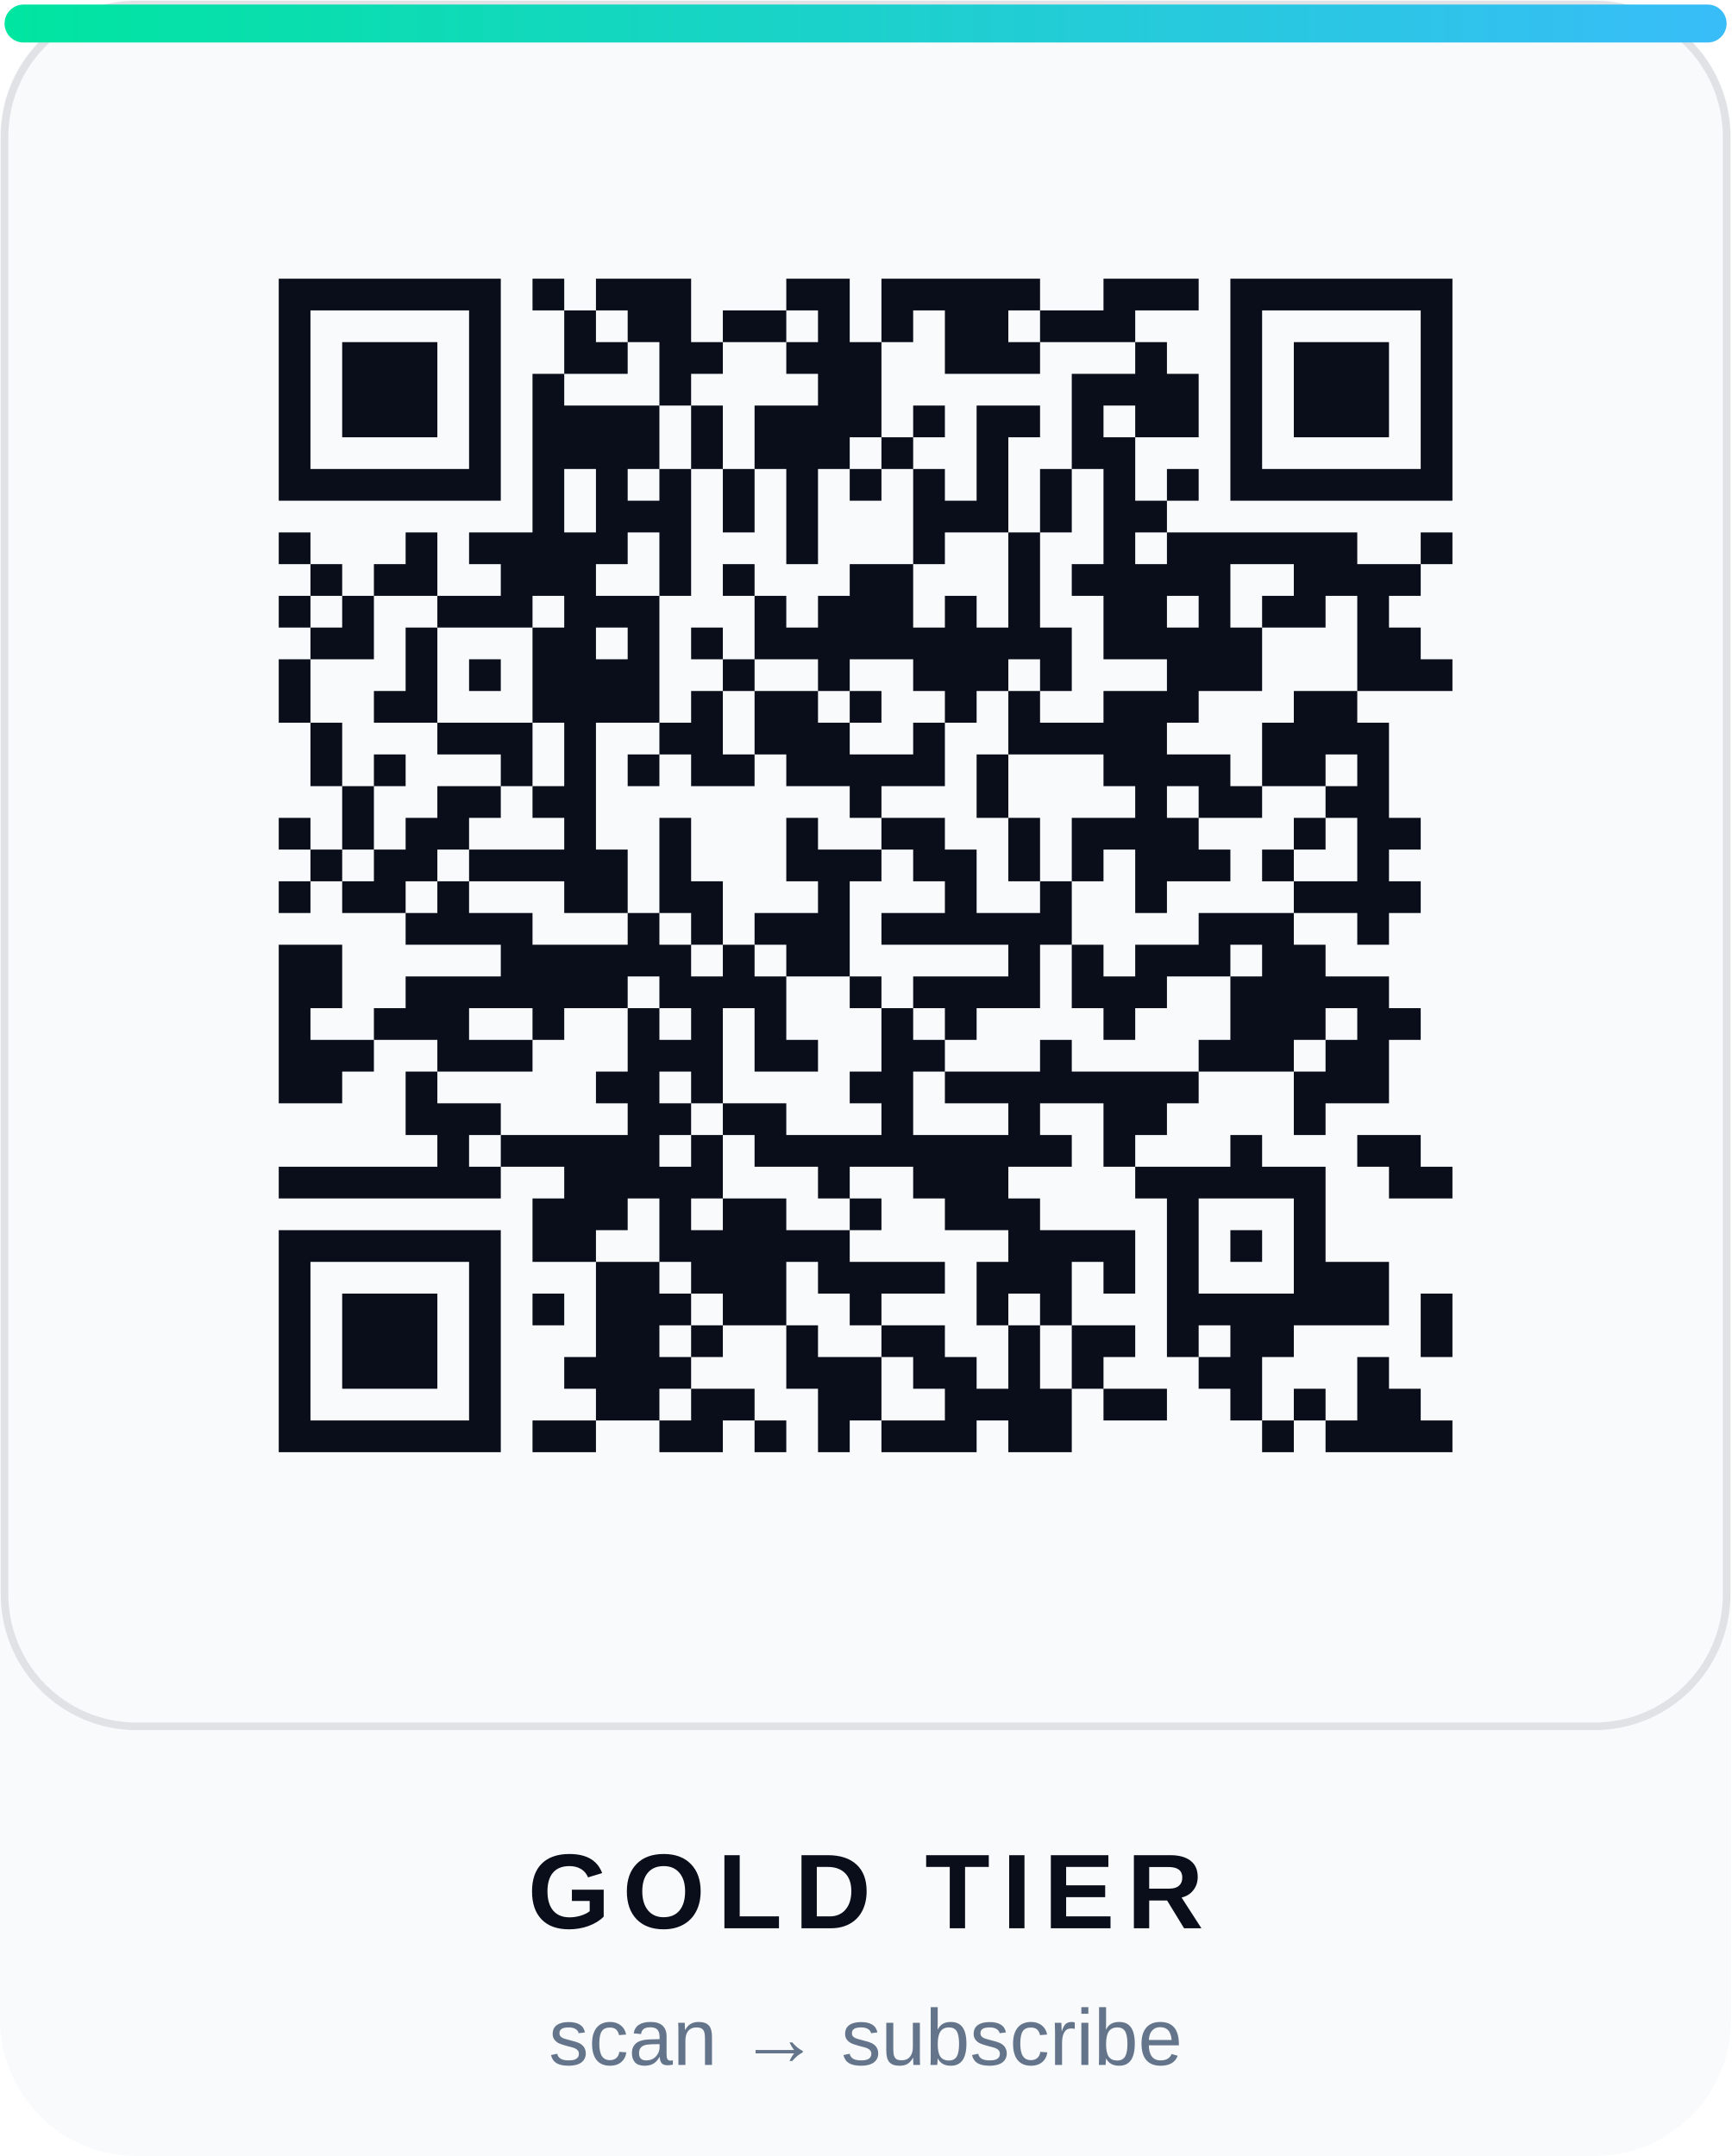
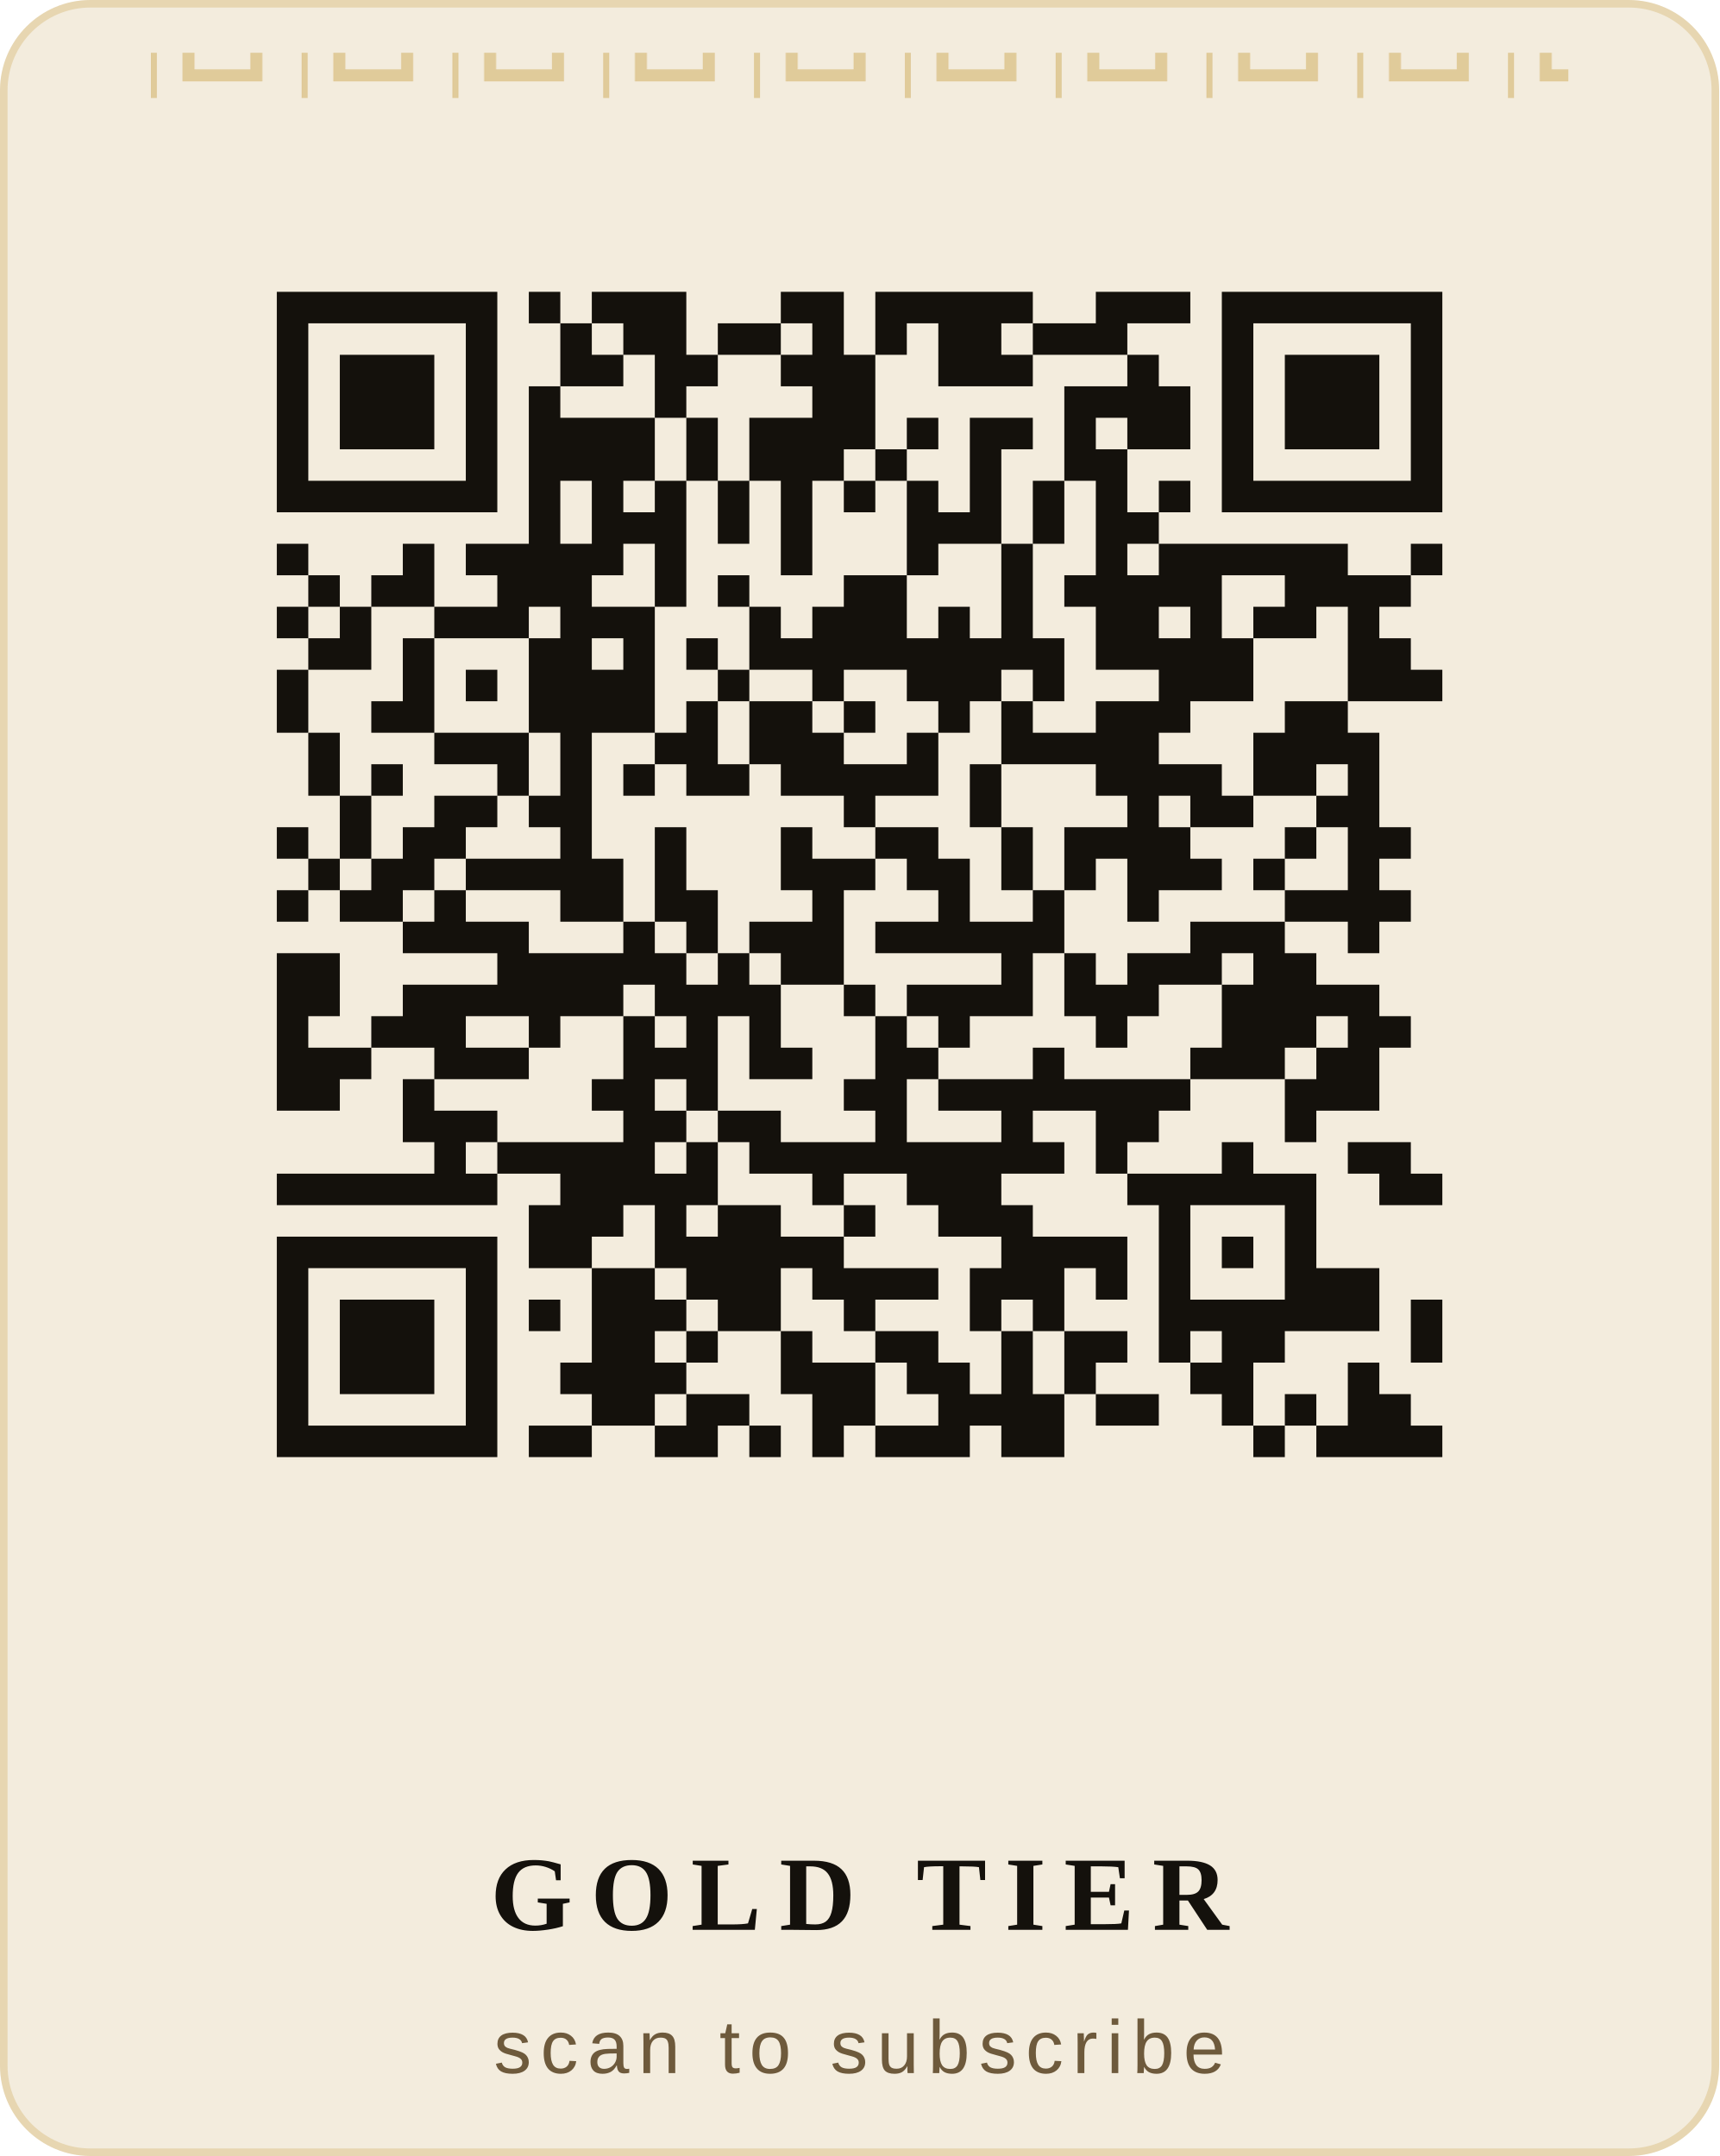
- <svg xmlns="http://www.w3.org/2000/svg" width="228" height="284" viewBox="0 0 228 284" role="img" aria-label="GOLD TIER">
+ <svg xmlns="http://www.w3.org/2000/svg" width="228" height="286" viewBox="0 0 228 286" role="img" aria-label="GOLD TIER">
  <defs>
-     <linearGradient id="gTop" x1="0" y1="0" x2="1" y2="0">
-       <stop offset="0" stop-color="#00E5A0" />
-       <stop offset="1" stop-color="#38BDF8" />
-     </linearGradient>
+     <pattern id="mk" width="20" height="14" patternUnits="userSpaceOnUse">
+       <path d="M0 14V0H14V10H5V5H9" fill="none" stroke="#C9A24A" stroke-width="1.6" opacity=".45" />
+     </pattern>
  </defs>
-   <rect width="228" height="284" rx="18" fill="#F8FAFC" />
-   <rect x="0.6" y="0.6" width="226.8" height="226.8" rx="17.4" fill="none" stroke="#0A0E1A" stroke-opacity="0.10" />
-   <rect x="0.6" y="0.6" width="226.8" height="5" rx="2.5" fill="url(#gTop)" />
-   <g transform="translate(20,20) scale(4.17778)">
-     <path d="M4,4H5V5H4zM5,4H6V5H5zM6,4H7V5H6zM7,4H8V5H7zM8,4H9V5H8zM9,4H10V5H9zM10,4H11V5H10zM12,4H13V5H12zM14,4H15V5H14zM15,4H16V5H15zM16,4H17V5H16zM20,4H21V5H20zM21,4H22V5H21zM23,4H24V5H23zM24,4H25V5H24zM25,4H26V5H25zM26,4H27V5H26zM27,4H28V5H27zM30,4H31V5H30zM31,4H32V5H31zM32,4H33V5H32zM34,4H35V5H34zM35,4H36V5H35zM36,4H37V5H36zM37,4H38V5H37zM38,4H39V5H38zM39,4H40V5H39zM40,4H41V5H40zM4,5H5V6H4zM10,5H11V6H10zM13,5H14V6H13zM15,5H16V6H15zM16,5H17V6H16zM18,5H19V6H18zM19,5H20V6H19zM21,5H22V6H21zM23,5H24V6H23zM25,5H26V6H25zM26,5H27V6H26zM28,5H29V6H28zM29,5H30V6H29zM30,5H31V6H30zM34,5H35V6H34zM40,5H41V6H40zM4,6H5V7H4zM6,6H7V7H6zM7,6H8V7H7zM8,6H9V7H8zM10,6H11V7H10zM13,6H14V7H13zM14,6H15V7H14zM16,6H17V7H16zM17,6H18V7H17zM20,6H21V7H20zM21,6H22V7H21zM22,6H23V7H22zM25,6H26V7H25zM26,6H27V7H26zM27,6H28V7H27zM31,6H32V7H31zM34,6H35V7H34zM36,6H37V7H36zM37,6H38V7H37zM38,6H39V7H38zM40,6H41V7H40zM4,7H5V8H4zM6,7H7V8H6zM7,7H8V8H7zM8,7H9V8H8zM10,7H11V8H10zM12,7H13V8H12zM16,7H17V8H16zM21,7H22V8H21zM22,7H23V8H22zM29,7H30V8H29zM30,7H31V8H30zM31,7H32V8H31zM32,7H33V8H32zM34,7H35V8H34zM36,7H37V8H36zM37,7H38V8H37zM38,7H39V8H38zM40,7H41V8H40zM4,8H5V9H4zM6,8H7V9H6zM7,8H8V9H7zM8,8H9V9H8zM10,8H11V9H10zM12,8H13V9H12zM13,8H14V9H13zM14,8H15V9H14zM15,8H16V9H15zM17,8H18V9H17zM19,8H20V9H19zM20,8H21V9H20zM21,8H22V9H21zM22,8H23V9H22zM24,8H25V9H24zM26,8H27V9H26zM27,8H28V9H27zM29,8H30V9H29zM31,8H32V9H31zM32,8H33V9H32zM34,8H35V9H34zM36,8H37V9H36zM37,8H38V9H37zM38,8H39V9H38zM40,8H41V9H40zM4,9H5V10H4zM10,9H11V10H10zM12,9H13V10H12zM13,9H14V10H13zM14,9H15V10H14zM15,9H16V10H15zM17,9H18V10H17zM19,9H20V10H19zM20,9H21V10H20zM21,9H22V10H21zM23,9H24V10H23zM26,9H27V10H26zM29,9H30V10H29zM30,9H31V10H30zM34,9H35V10H34zM40,9H41V10H40zM4,10H5V11H4zM5,10H6V11H5zM6,10H7V11H6zM7,10H8V11H7zM8,10H9V11H8zM9,10H10V11H9zM10,10H11V11H10zM12,10H13V11H12zM14,10H15V11H14zM16,10H17V11H16zM18,10H19V11H18zM20,10H21V11H20zM22,10H23V11H22zM24,10H25V11H24zM26,10H27V11H26zM28,10H29V11H28zM30,10H31V11H30zM32,10H33V11H32zM34,10H35V11H34zM35,10H36V11H35zM36,10H37V11H36zM37,10H38V11H37zM38,10H39V11H38zM39,10H40V11H39zM40,10H41V11H40zM12,11H13V12H12zM14,11H15V12H14zM15,11H16V12H15zM16,11H17V12H16zM18,11H19V12H18zM20,11H21V12H20zM24,11H25V12H24zM25,11H26V12H25zM26,11H27V12H26zM28,11H29V12H28zM30,11H31V12H30zM31,11H32V12H31zM4,12H5V13H4zM8,12H9V13H8zM10,12H11V13H10zM11,12H12V13H11zM12,12H13V13H12zM13,12H14V13H13zM14,12H15V13H14zM16,12H17V13H16zM20,12H21V13H20zM24,12H25V13H24zM27,12H28V13H27zM30,12H31V13H30zM32,12H33V13H32zM33,12H34V13H33zM34,12H35V13H34zM35,12H36V13H35zM36,12H37V13H36zM37,12H38V13H37zM40,12H41V13H40zM5,13H6V14H5zM7,13H8V14H7zM8,13H9V14H8zM11,13H12V14H11zM12,13H13V14H12zM13,13H14V14H13zM16,13H17V14H16zM18,13H19V14H18zM22,13H23V14H22zM23,13H24V14H23zM27,13H28V14H27zM29,13H30V14H29zM30,13H31V14H30zM31,13H32V14H31zM32,13H33V14H32zM33,13H34V14H33zM36,13H37V14H36zM37,13H38V14H37zM38,13H39V14H38zM39,13H40V14H39zM4,14H5V15H4zM6,14H7V15H6zM9,14H10V15H9zM10,14H11V15H10zM11,14H12V15H11zM13,14H14V15H13zM14,14H15V15H14zM15,14H16V15H15zM19,14H20V15H19zM21,14H22V15H21zM22,14H23V15H22zM23,14H24V15H23zM25,14H26V15H25zM27,14H28V15H27zM30,14H31V15H30zM31,14H32V15H31zM33,14H34V15H33zM35,14H36V15H35zM36,14H37V15H36zM38,14H39V15H38zM5,15H6V16H5zM6,15H7V16H6zM8,15H9V16H8zM12,15H13V16H12zM13,15H14V16H13zM15,15H16V16H15zM17,15H18V16H17zM19,15H20V16H19zM20,15H21V16H20zM21,15H22V16H21zM22,15H23V16H22zM23,15H24V16H23zM24,15H25V16H24zM25,15H26V16H25zM26,15H27V16H26zM27,15H28V16H27zM28,15H29V16H28zM30,15H31V16H30zM31,15H32V16H31zM32,15H33V16H32zM33,15H34V16H33zM34,15H35V16H34zM38,15H39V16H38zM39,15H40V16H39zM4,16H5V17H4zM8,16H9V17H8zM10,16H11V17H10zM12,16H13V17H12zM13,16H14V17H13zM14,16H15V17H14zM15,16H16V17H15zM18,16H19V17H18zM21,16H22V17H21zM24,16H25V17H24zM25,16H26V17H25zM26,16H27V17H26zM28,16H29V17H28zM32,16H33V17H32zM33,16H34V17H33zM34,16H35V17H34zM38,16H39V17H38zM39,16H40V17H39zM40,16H41V17H40zM4,17H5V18H4zM7,17H8V18H7zM8,17H9V18H8zM12,17H13V18H12zM13,17H14V18H13zM14,17H15V18H14zM15,17H16V18H15zM17,17H18V18H17zM19,17H20V18H19zM20,17H21V18H20zM22,17H23V18H22zM25,17H26V18H25zM27,17H28V18H27zM30,17H31V18H30zM31,17H32V18H31zM32,17H33V18H32zM36,17H37V18H36zM37,17H38V18H37zM5,18H6V19H5zM9,18H10V19H9zM10,18H11V19H10zM11,18H12V19H11zM13,18H14V19H13zM16,18H17V19H16zM17,18H18V19H17zM19,18H20V19H19zM20,18H21V19H20zM21,18H22V19H21zM24,18H25V19H24zM27,18H28V19H27zM28,18H29V19H28zM29,18H30V19H29zM30,18H31V19H30zM31,18H32V19H31zM35,18H36V19H35zM36,18H37V19H36zM37,18H38V19H37zM38,18H39V19H38zM5,19H6V20H5zM7,19H8V20H7zM11,19H12V20H11zM13,19H14V20H13zM15,19H16V20H15zM17,19H18V20H17zM18,19H19V20H18zM20,19H21V20H20zM21,19H22V20H21zM22,19H23V20H22zM23,19H24V20H23zM24,19H25V20H24zM26,19H27V20H26zM30,19H31V20H30zM31,19H32V20H31zM32,19H33V20H32zM33,19H34V20H33zM35,19H36V20H35zM36,19H37V20H36zM38,19H39V20H38zM6,20H7V21H6zM9,20H10V21H9zM10,20H11V21H10zM12,20H13V21H12zM13,20H14V21H13zM22,20H23V21H22zM26,20H27V21H26zM31,20H32V21H31zM33,20H34V21H33zM34,20H35V21H34zM37,20H38V21H37zM38,20H39V21H38zM4,21H5V22H4zM6,21H7V22H6zM8,21H9V22H8zM9,21H10V22H9zM13,21H14V22H13zM16,21H17V22H16zM20,21H21V22H20zM23,21H24V22H23zM24,21H25V22H24zM27,21H28V22H27zM29,21H30V22H29zM30,21H31V22H30zM31,21H32V22H31zM32,21H33V22H32zM36,21H37V22H36zM38,21H39V22H38zM39,21H40V22H39zM5,22H6V23H5zM7,22H8V23H7zM8,22H9V23H8zM10,22H11V23H10zM11,22H12V23H11zM12,22H13V23H12zM13,22H14V23H13zM14,22H15V23H14zM16,22H17V23H16zM20,22H21V23H20zM21,22H22V23H21zM22,22H23V23H22zM24,22H25V23H24zM25,22H26V23H25zM27,22H28V23H27zM29,22H30V23H29zM31,22H32V23H31zM32,22H33V23H32zM33,22H34V23H33zM35,22H36V23H35zM38,22H39V23H38zM4,23H5V24H4zM6,23H7V24H6zM7,23H8V24H7zM9,23H10V24H9zM13,23H14V24H13zM14,23H15V24H14zM16,23H17V24H16zM17,23H18V24H17zM21,23H22V24H21zM25,23H26V24H25zM28,23H29V24H28zM31,23H32V24H31zM36,23H37V24H36zM37,23H38V24H37zM38,23H39V24H38zM39,23H40V24H39zM8,24H9V25H8zM9,24H10V25H9zM10,24H11V25H10zM11,24H12V25H11zM15,24H16V25H15zM17,24H18V25H17zM19,24H20V25H19zM20,24H21V25H20zM21,24H22V25H21zM23,24H24V25H23zM24,24H25V25H24zM25,24H26V25H25zM26,24H27V25H26zM27,24H28V25H27zM28,24H29V25H28zM33,24H34V25H33zM34,24H35V25H34zM35,24H36V25H35zM38,24H39V25H38zM4,25H5V26H4zM5,25H6V26H5zM11,25H12V26H11zM12,25H13V26H12zM13,25H14V26H13zM14,25H15V26H14zM15,25H16V26H15zM16,25H17V26H16zM18,25H19V26H18zM20,25H21V26H20zM21,25H22V26H21zM27,25H28V26H27zM29,25H30V26H29zM31,25H32V26H31zM32,25H33V26H32zM33,25H34V26H33zM35,25H36V26H35zM36,25H37V26H36zM4,26H5V27H4zM5,26H6V27H5zM8,26H9V27H8zM9,26H10V27H9zM10,26H11V27H10zM11,26H12V27H11zM12,26H13V27H12zM13,26H14V27H13zM14,26H15V27H14zM16,26H17V27H16zM17,26H18V27H17zM18,26H19V27H18zM19,26H20V27H19zM22,26H23V27H22zM24,26H25V27H24zM25,26H26V27H25zM26,26H27V27H26zM27,26H28V27H27zM29,26H30V27H29zM30,26H31V27H30zM31,26H32V27H31zM34,26H35V27H34zM35,26H36V27H35zM36,26H37V27H36zM37,26H38V27H37zM38,26H39V27H38zM4,27H5V28H4zM7,27H8V28H7zM8,27H9V28H8zM9,27H10V28H9zM12,27H13V28H12zM15,27H16V28H15zM17,27H18V28H17zM19,27H20V28H19zM23,27H24V28H23zM25,27H26V28H25zM30,27H31V28H30zM34,27H35V28H34zM35,27H36V28H35zM36,27H37V28H36zM38,27H39V28H38zM39,27H40V28H39zM4,28H5V29H4zM5,28H6V29H5zM6,28H7V29H6zM9,28H10V29H9zM10,28H11V29H10zM11,28H12V29H11zM15,28H16V29H15zM16,28H17V29H16zM17,28H18V29H17zM19,28H20V29H19zM20,28H21V29H20zM23,28H24V29H23zM24,28H25V29H24zM28,28H29V29H28zM33,28H34V29H33zM34,28H35V29H34zM35,28H36V29H35zM37,28H38V29H37zM38,28H39V29H38zM4,29H5V30H4zM5,29H6V30H5zM8,29H9V30H8zM14,29H15V30H14zM15,29H16V30H15zM17,29H18V30H17zM22,29H23V30H22zM23,29H24V30H23zM25,29H26V30H25zM26,29H27V30H26zM27,29H28V30H27zM28,29H29V30H28zM29,29H30V30H29zM30,29H31V30H30zM31,29H32V30H31zM32,29H33V30H32zM36,29H37V30H36zM37,29H38V30H37zM38,29H39V30H38zM8,30H9V31H8zM9,30H10V31H9zM10,30H11V31H10zM15,30H16V31H15zM16,30H17V31H16zM18,30H19V31H18zM19,30H20V31H19zM23,30H24V31H23zM27,30H28V31H27zM30,30H31V31H30zM31,30H32V31H31zM36,30H37V31H36zM9,31H10V32H9zM11,31H12V32H11zM12,31H13V32H12zM13,31H14V32H13zM14,31H15V32H14zM15,31H16V32H15zM17,31H18V32H17zM19,31H20V32H19zM20,31H21V32H20zM21,31H22V32H21zM22,31H23V32H22zM23,31H24V32H23zM24,31H25V32H24zM25,31H26V32H25zM26,31H27V32H26zM27,31H28V32H27zM28,31H29V32H28zM30,31H31V32H30zM34,31H35V32H34zM38,31H39V32H38zM39,31H40V32H39zM4,32H5V33H4zM5,32H6V33H5zM6,32H7V33H6zM7,32H8V33H7zM8,32H9V33H8zM9,32H10V33H9zM10,32H11V33H10zM13,32H14V33H13zM14,32H15V33H14zM15,32H16V33H15zM16,32H17V33H16zM17,32H18V33H17zM21,32H22V33H21zM24,32H25V33H24zM25,32H26V33H25zM26,32H27V33H26zM31,32H32V33H31zM32,32H33V33H32zM33,32H34V33H33zM34,32H35V33H34zM35,32H36V33H35zM36,32H37V33H36zM39,32H40V33H39zM40,32H41V33H40zM12,33H13V34H12zM13,33H14V34H13zM14,33H15V34H14zM16,33H17V34H16zM18,33H19V34H18zM19,33H20V34H19zM22,33H23V34H22zM25,33H26V34H25zM26,33H27V34H26zM27,33H28V34H27zM32,33H33V34H32zM36,33H37V34H36zM4,34H5V35H4zM5,34H6V35H5zM6,34H7V35H6zM7,34H8V35H7zM8,34H9V35H8zM9,34H10V35H9zM10,34H11V35H10zM12,34H13V35H12zM13,34H14V35H13zM16,34H17V35H16zM17,34H18V35H17zM18,34H19V35H18zM19,34H20V35H19zM20,34H21V35H20zM21,34H22V35H21zM27,34H28V35H27zM28,34H29V35H28zM29,34H30V35H29zM30,34H31V35H30zM32,34H33V35H32zM34,34H35V35H34zM36,34H37V35H36zM4,35H5V36H4zM10,35H11V36H10zM14,35H15V36H14zM15,35H16V36H15zM17,35H18V36H17zM18,35H19V36H18zM19,35H20V36H19zM21,35H22V36H21zM22,35H23V36H22zM23,35H24V36H23zM24,35H25V36H24zM26,35H27V36H26zM27,35H28V36H27zM28,35H29V36H28zM30,35H31V36H30zM32,35H33V36H32zM36,35H37V36H36zM37,35H38V36H37zM38,35H39V36H38zM4,36H5V37H4zM6,36H7V37H6zM7,36H8V37H7zM8,36H9V37H8zM10,36H11V37H10zM12,36H13V37H12zM14,36H15V37H14zM15,36H16V37H15zM16,36H17V37H16zM18,36H19V37H18zM19,36H20V37H19zM22,36H23V37H22zM26,36H27V37H26zM28,36H29V37H28zM32,36H33V37H32zM33,36H34V37H33zM34,36H35V37H34zM35,36H36V37H35zM36,36H37V37H36zM37,36H38V37H37zM38,36H39V37H38zM40,36H41V37H40zM4,37H5V38H4zM6,37H7V38H6zM7,37H8V38H7zM8,37H9V38H8zM10,37H11V38H10zM14,37H15V38H14zM15,37H16V38H15zM17,37H18V38H17zM20,37H21V38H20zM23,37H24V38H23zM24,37H25V38H24zM27,37H28V38H27zM29,37H30V38H29zM30,37H31V38H30zM32,37H33V38H32zM34,37H35V38H34zM35,37H36V38H35zM40,37H41V38H40zM4,38H5V39H4zM6,38H7V39H6zM7,38H8V39H7zM8,38H9V39H8zM10,38H11V39H10zM13,38H14V39H13zM14,38H15V39H14zM15,38H16V39H15zM16,38H17V39H16zM20,38H21V39H20zM21,38H22V39H21zM22,38H23V39H22zM24,38H25V39H24zM25,38H26V39H25zM27,38H28V39H27zM29,38H30V39H29zM33,38H34V39H33zM34,38H35V39H34zM38,38H39V39H38zM4,39H5V40H4zM10,39H11V40H10zM14,39H15V40H14zM15,39H16V40H15zM17,39H18V40H17zM18,39H19V40H18zM21,39H22V40H21zM22,39H23V40H22zM25,39H26V40H25zM26,39H27V40H26zM27,39H28V40H27zM28,39H29V40H28zM30,39H31V40H30zM31,39H32V40H31zM34,39H35V40H34zM36,39H37V40H36zM38,39H39V40H38zM39,39H40V40H39zM4,40H5V41H4zM5,40H6V41H5zM6,40H7V41H6zM7,40H8V41H7zM8,40H9V41H8zM9,40H10V41H9zM10,40H11V41H10zM12,40H13V41H12zM13,40H14V41H13zM16,40H17V41H16zM17,40H18V41H17zM19,40H20V41H19zM21,40H22V41H21zM23,40H24V41H23zM24,40H25V41H24zM25,40H26V41H25zM27,40H28V41H27zM28,40H29V41H28zM35,40H36V41H35zM37,40H38V41H37zM38,40H39V41H38zM39,40H40V41H39zM40,40H41V41H40z" fill="#0A0E1A" />
+   <rect width="228" height="286" rx="12" fill="#F3ECDD" />
+   <rect x="0.5" y="0.5" width="227" height="285" rx="11.5" fill="none" stroke="#C9A24A" stroke-opacity=".3" stroke-width="1" />
+   <rect x="20" y="7" width="188" height="6" fill="url(#mk)" />
+   <g transform="translate(20,22) scale(4.17778)">
+     <path d="M4,4H5V5H4zM5,4H6V5H5zM6,4H7V5H6zM7,4H8V5H7zM8,4H9V5H8zM9,4H10V5H9zM10,4H11V5H10zM12,4H13V5H12zM14,4H15V5H14zM15,4H16V5H15zM16,4H17V5H16zM20,4H21V5H20zM21,4H22V5H21zM23,4H24V5H23zM24,4H25V5H24zM25,4H26V5H25zM26,4H27V5H26zM27,4H28V5H27zM30,4H31V5H30zM31,4H32V5H31zM32,4H33V5H32zM34,4H35V5H34zM35,4H36V5H35zM36,4H37V5H36zM37,4H38V5H37zM38,4H39V5H38zM39,4H40V5H39zM40,4H41V5H40zM4,5H5V6H4zM10,5H11V6H10zM13,5H14V6H13zM15,5H16V6H15zM16,5H17V6H16zM18,5H19V6H18zM19,5H20V6H19zM21,5H22V6H21zM23,5H24V6H23zM25,5H26V6H25zM26,5H27V6H26zM28,5H29V6H28zM29,5H30V6H29zM30,5H31V6H30zM34,5H35V6H34zM40,5H41V6H40zM4,6H5V7H4zM6,6H7V7H6zM7,6H8V7H7zM8,6H9V7H8zM10,6H11V7H10zM13,6H14V7H13zM14,6H15V7H14zM16,6H17V7H16zM17,6H18V7H17zM20,6H21V7H20zM21,6H22V7H21zM22,6H23V7H22zM25,6H26V7H25zM26,6H27V7H26zM27,6H28V7H27zM31,6H32V7H31zM34,6H35V7H34zM36,6H37V7H36zM37,6H38V7H37zM38,6H39V7H38zM40,6H41V7H40zM4,7H5V8H4zM6,7H7V8H6zM7,7H8V8H7zM8,7H9V8H8zM10,7H11V8H10zM12,7H13V8H12zM16,7H17V8H16zM21,7H22V8H21zM22,7H23V8H22zM29,7H30V8H29zM30,7H31V8H30zM31,7H32V8H31zM32,7H33V8H32zM34,7H35V8H34zM36,7H37V8H36zM37,7H38V8H37zM38,7H39V8H38zM40,7H41V8H40zM4,8H5V9H4zM6,8H7V9H6zM7,8H8V9H7zM8,8H9V9H8zM10,8H11V9H10zM12,8H13V9H12zM13,8H14V9H13zM14,8H15V9H14zM15,8H16V9H15zM17,8H18V9H17zM19,8H20V9H19zM20,8H21V9H20zM21,8H22V9H21zM22,8H23V9H22zM24,8H25V9H24zM26,8H27V9H26zM27,8H28V9H27zM29,8H30V9H29zM31,8H32V9H31zM32,8H33V9H32zM34,8H35V9H34zM36,8H37V9H36zM37,8H38V9H37zM38,8H39V9H38zM40,8H41V9H40zM4,9H5V10H4zM10,9H11V10H10zM12,9H13V10H12zM13,9H14V10H13zM14,9H15V10H14zM15,9H16V10H15zM17,9H18V10H17zM19,9H20V10H19zM20,9H21V10H20zM21,9H22V10H21zM23,9H24V10H23zM26,9H27V10H26zM29,9H30V10H29zM30,9H31V10H30zM34,9H35V10H34zM40,9H41V10H40zM4,10H5V11H4zM5,10H6V11H5zM6,10H7V11H6zM7,10H8V11H7zM8,10H9V11H8zM9,10H10V11H9zM10,10H11V11H10zM12,10H13V11H12zM14,10H15V11H14zM16,10H17V11H16zM18,10H19V11H18zM20,10H21V11H20zM22,10H23V11H22zM24,10H25V11H24zM26,10H27V11H26zM28,10H29V11H28zM30,10H31V11H30zM32,10H33V11H32zM34,10H35V11H34zM35,10H36V11H35zM36,10H37V11H36zM37,10H38V11H37zM38,10H39V11H38zM39,10H40V11H39zM40,10H41V11H40zM12,11H13V12H12zM14,11H15V12H14zM15,11H16V12H15zM16,11H17V12H16zM18,11H19V12H18zM20,11H21V12H20zM24,11H25V12H24zM25,11H26V12H25zM26,11H27V12H26zM28,11H29V12H28zM30,11H31V12H30zM31,11H32V12H31zM4,12H5V13H4zM8,12H9V13H8zM10,12H11V13H10zM11,12H12V13H11zM12,12H13V13H12zM13,12H14V13H13zM14,12H15V13H14zM16,12H17V13H16zM20,12H21V13H20zM24,12H25V13H24zM27,12H28V13H27zM30,12H31V13H30zM32,12H33V13H32zM33,12H34V13H33zM34,12H35V13H34zM35,12H36V13H35zM36,12H37V13H36zM37,12H38V13H37zM40,12H41V13H40zM5,13H6V14H5zM7,13H8V14H7zM8,13H9V14H8zM11,13H12V14H11zM12,13H13V14H12zM13,13H14V14H13zM16,13H17V14H16zM18,13H19V14H18zM22,13H23V14H22zM23,13H24V14H23zM27,13H28V14H27zM29,13H30V14H29zM30,13H31V14H30zM31,13H32V14H31zM32,13H33V14H32zM33,13H34V14H33zM36,13H37V14H36zM37,13H38V14H37zM38,13H39V14H38zM39,13H40V14H39zM4,14H5V15H4zM6,14H7V15H6zM9,14H10V15H9zM10,14H11V15H10zM11,14H12V15H11zM13,14H14V15H13zM14,14H15V15H14zM15,14H16V15H15zM19,14H20V15H19zM21,14H22V15H21zM22,14H23V15H22zM23,14H24V15H23zM25,14H26V15H25zM27,14H28V15H27zM30,14H31V15H30zM31,14H32V15H31zM33,14H34V15H33zM35,14H36V15H35zM36,14H37V15H36zM38,14H39V15H38zM5,15H6V16H5zM6,15H7V16H6zM8,15H9V16H8zM12,15H13V16H12zM13,15H14V16H13zM15,15H16V16H15zM17,15H18V16H17zM19,15H20V16H19zM20,15H21V16H20zM21,15H22V16H21zM22,15H23V16H22zM23,15H24V16H23zM24,15H25V16H24zM25,15H26V16H25zM26,15H27V16H26zM27,15H28V16H27zM28,15H29V16H28zM30,15H31V16H30zM31,15H32V16H31zM32,15H33V16H32zM33,15H34V16H33zM34,15H35V16H34zM38,15H39V16H38zM39,15H40V16H39zM4,16H5V17H4zM8,16H9V17H8zM10,16H11V17H10zM12,16H13V17H12zM13,16H14V17H13zM14,16H15V17H14zM15,16H16V17H15zM18,16H19V17H18zM21,16H22V17H21zM24,16H25V17H24zM25,16H26V17H25zM26,16H27V17H26zM28,16H29V17H28zM32,16H33V17H32zM33,16H34V17H33zM34,16H35V17H34zM38,16H39V17H38zM39,16H40V17H39zM40,16H41V17H40zM4,17H5V18H4zM7,17H8V18H7zM8,17H9V18H8zM12,17H13V18H12zM13,17H14V18H13zM14,17H15V18H14zM15,17H16V18H15zM17,17H18V18H17zM19,17H20V18H19zM20,17H21V18H20zM22,17H23V18H22zM25,17H26V18H25zM27,17H28V18H27zM30,17H31V18H30zM31,17H32V18H31zM32,17H33V18H32zM36,17H37V18H36zM37,17H38V18H37zM5,18H6V19H5zM9,18H10V19H9zM10,18H11V19H10zM11,18H12V19H11zM13,18H14V19H13zM16,18H17V19H16zM17,18H18V19H17zM19,18H20V19H19zM20,18H21V19H20zM21,18H22V19H21zM24,18H25V19H24zM27,18H28V19H27zM28,18H29V19H28zM29,18H30V19H29zM30,18H31V19H30zM31,18H32V19H31zM35,18H36V19H35zM36,18H37V19H36zM37,18H38V19H37zM38,18H39V19H38zM5,19H6V20H5zM7,19H8V20H7zM11,19H12V20H11zM13,19H14V20H13zM15,19H16V20H15zM17,19H18V20H17zM18,19H19V20H18zM20,19H21V20H20zM21,19H22V20H21zM22,19H23V20H22zM23,19H24V20H23zM24,19H25V20H24zM26,19H27V20H26zM30,19H31V20H30zM31,19H32V20H31zM32,19H33V20H32zM33,19H34V20H33zM35,19H36V20H35zM36,19H37V20H36zM38,19H39V20H38zM6,20H7V21H6zM9,20H10V21H9zM10,20H11V21H10zM12,20H13V21H12zM13,20H14V21H13zM22,20H23V21H22zM26,20H27V21H26zM31,20H32V21H31zM33,20H34V21H33zM34,20H35V21H34zM37,20H38V21H37zM38,20H39V21H38zM4,21H5V22H4zM6,21H7V22H6zM8,21H9V22H8zM9,21H10V22H9zM13,21H14V22H13zM16,21H17V22H16zM20,21H21V22H20zM23,21H24V22H23zM24,21H25V22H24zM27,21H28V22H27zM29,21H30V22H29zM30,21H31V22H30zM31,21H32V22H31zM32,21H33V22H32zM36,21H37V22H36zM38,21H39V22H38zM39,21H40V22H39zM5,22H6V23H5zM7,22H8V23H7zM8,22H9V23H8zM10,22H11V23H10zM11,22H12V23H11zM12,22H13V23H12zM13,22H14V23H13zM14,22H15V23H14zM16,22H17V23H16zM20,22H21V23H20zM21,22H22V23H21zM22,22H23V23H22zM24,22H25V23H24zM25,22H26V23H25zM27,22H28V23H27zM29,22H30V23H29zM31,22H32V23H31zM32,22H33V23H32zM33,22H34V23H33zM35,22H36V23H35zM38,22H39V23H38zM4,23H5V24H4zM6,23H7V24H6zM7,23H8V24H7zM9,23H10V24H9zM13,23H14V24H13zM14,23H15V24H14zM16,23H17V24H16zM17,23H18V24H17zM21,23H22V24H21zM25,23H26V24H25zM28,23H29V24H28zM31,23H32V24H31zM36,23H37V24H36zM37,23H38V24H37zM38,23H39V24H38zM39,23H40V24H39zM8,24H9V25H8zM9,24H10V25H9zM10,24H11V25H10zM11,24H12V25H11zM15,24H16V25H15zM17,24H18V25H17zM19,24H20V25H19zM20,24H21V25H20zM21,24H22V25H21zM23,24H24V25H23zM24,24H25V25H24zM25,24H26V25H25zM26,24H27V25H26zM27,24H28V25H27zM28,24H29V25H28zM33,24H34V25H33zM34,24H35V25H34zM35,24H36V25H35zM38,24H39V25H38zM4,25H5V26H4zM5,25H6V26H5zM11,25H12V26H11zM12,25H13V26H12zM13,25H14V26H13zM14,25H15V26H14zM15,25H16V26H15zM16,25H17V26H16zM18,25H19V26H18zM20,25H21V26H20zM21,25H22V26H21zM27,25H28V26H27zM29,25H30V26H29zM31,25H32V26H31zM32,25H33V26H32zM33,25H34V26H33zM35,25H36V26H35zM36,25H37V26H36zM4,26H5V27H4zM5,26H6V27H5zM8,26H9V27H8zM9,26H10V27H9zM10,26H11V27H10zM11,26H12V27H11zM12,26H13V27H12zM13,26H14V27H13zM14,26H15V27H14zM16,26H17V27H16zM17,26H18V27H17zM18,26H19V27H18zM19,26H20V27H19zM22,26H23V27H22zM24,26H25V27H24zM25,26H26V27H25zM26,26H27V27H26zM27,26H28V27H27zM29,26H30V27H29zM30,26H31V27H30zM31,26H32V27H31zM34,26H35V27H34zM35,26H36V27H35zM36,26H37V27H36zM37,26H38V27H37zM38,26H39V27H38zM4,27H5V28H4zM7,27H8V28H7zM8,27H9V28H8zM9,27H10V28H9zM12,27H13V28H12zM15,27H16V28H15zM17,27H18V28H17zM19,27H20V28H19zM23,27H24V28H23zM25,27H26V28H25zM30,27H31V28H30zM34,27H35V28H34zM35,27H36V28H35zM36,27H37V28H36zM38,27H39V28H38zM39,27H40V28H39zM4,28H5V29H4zM5,28H6V29H5zM6,28H7V29H6zM9,28H10V29H9zM10,28H11V29H10zM11,28H12V29H11zM15,28H16V29H15zM16,28H17V29H16zM17,28H18V29H17zM19,28H20V29H19zM20,28H21V29H20zM23,28H24V29H23zM24,28H25V29H24zM28,28H29V29H28zM33,28H34V29H33zM34,28H35V29H34zM35,28H36V29H35zM37,28H38V29H37zM38,28H39V29H38zM4,29H5V30H4zM5,29H6V30H5zM8,29H9V30H8zM14,29H15V30H14zM15,29H16V30H15zM17,29H18V30H17zM22,29H23V30H22zM23,29H24V30H23zM25,29H26V30H25zM26,29H27V30H26zM27,29H28V30H27zM28,29H29V30H28zM29,29H30V30H29zM30,29H31V30H30zM31,29H32V30H31zM32,29H33V30H32zM36,29H37V30H36zM37,29H38V30H37zM38,29H39V30H38zM8,30H9V31H8zM9,30H10V31H9zM10,30H11V31H10zM15,30H16V31H15zM16,30H17V31H16zM18,30H19V31H18zM19,30H20V31H19zM23,30H24V31H23zM27,30H28V31H27zM30,30H31V31H30zM31,30H32V31H31zM36,30H37V31H36zM9,31H10V32H9zM11,31H12V32H11zM12,31H13V32H12zM13,31H14V32H13zM14,31H15V32H14zM15,31H16V32H15zM17,31H18V32H17zM19,31H20V32H19zM20,31H21V32H20zM21,31H22V32H21zM22,31H23V32H22zM23,31H24V32H23zM24,31H25V32H24zM25,31H26V32H25zM26,31H27V32H26zM27,31H28V32H27zM28,31H29V32H28zM30,31H31V32H30zM34,31H35V32H34zM38,31H39V32H38zM39,31H40V32H39zM4,32H5V33H4zM5,32H6V33H5zM6,32H7V33H6zM7,32H8V33H7zM8,32H9V33H8zM9,32H10V33H9zM10,32H11V33H10zM13,32H14V33H13zM14,32H15V33H14zM15,32H16V33H15zM16,32H17V33H16zM17,32H18V33H17zM21,32H22V33H21zM24,32H25V33H24zM25,32H26V33H25zM26,32H27V33H26zM31,32H32V33H31zM32,32H33V33H32zM33,32H34V33H33zM34,32H35V33H34zM35,32H36V33H35zM36,32H37V33H36zM39,32H40V33H39zM40,32H41V33H40zM12,33H13V34H12zM13,33H14V34H13zM14,33H15V34H14zM16,33H17V34H16zM18,33H19V34H18zM19,33H20V34H19zM22,33H23V34H22zM25,33H26V34H25zM26,33H27V34H26zM27,33H28V34H27zM32,33H33V34H32zM36,33H37V34H36zM4,34H5V35H4zM5,34H6V35H5zM6,34H7V35H6zM7,34H8V35H7zM8,34H9V35H8zM9,34H10V35H9zM10,34H11V35H10zM12,34H13V35H12zM13,34H14V35H13zM16,34H17V35H16zM17,34H18V35H17zM18,34H19V35H18zM19,34H20V35H19zM20,34H21V35H20zM21,34H22V35H21zM27,34H28V35H27zM28,34H29V35H28zM29,34H30V35H29zM30,34H31V35H30zM32,34H33V35H32zM34,34H35V35H34zM36,34H37V35H36zM4,35H5V36H4zM10,35H11V36H10zM14,35H15V36H14zM15,35H16V36H15zM17,35H18V36H17zM18,35H19V36H18zM19,35H20V36H19zM21,35H22V36H21zM22,35H23V36H22zM23,35H24V36H23zM24,35H25V36H24zM26,35H27V36H26zM27,35H28V36H27zM28,35H29V36H28zM30,35H31V36H30zM32,35H33V36H32zM36,35H37V36H36zM37,35H38V36H37zM38,35H39V36H38zM4,36H5V37H4zM6,36H7V37H6zM7,36H8V37H7zM8,36H9V37H8zM10,36H11V37H10zM12,36H13V37H12zM14,36H15V37H14zM15,36H16V37H15zM16,36H17V37H16zM18,36H19V37H18zM19,36H20V37H19zM22,36H23V37H22zM26,36H27V37H26zM28,36H29V37H28zM32,36H33V37H32zM33,36H34V37H33zM34,36H35V37H34zM35,36H36V37H35zM36,36H37V37H36zM37,36H38V37H37zM38,36H39V37H38zM40,36H41V37H40zM4,37H5V38H4zM6,37H7V38H6zM7,37H8V38H7zM8,37H9V38H8zM10,37H11V38H10zM14,37H15V38H14zM15,37H16V38H15zM17,37H18V38H17zM20,37H21V38H20zM23,37H24V38H23zM24,37H25V38H24zM27,37H28V38H27zM29,37H30V38H29zM30,37H31V38H30zM32,37H33V38H32zM34,37H35V38H34zM35,37H36V38H35zM40,37H41V38H40zM4,38H5V39H4zM6,38H7V39H6zM7,38H8V39H7zM8,38H9V39H8zM10,38H11V39H10zM13,38H14V39H13zM14,38H15V39H14zM15,38H16V39H15zM16,38H17V39H16zM20,38H21V39H20zM21,38H22V39H21zM22,38H23V39H22zM24,38H25V39H24zM25,38H26V39H25zM27,38H28V39H27zM29,38H30V39H29zM33,38H34V39H33zM34,38H35V39H34zM38,38H39V39H38zM4,39H5V40H4zM10,39H11V40H10zM14,39H15V40H14zM15,39H16V40H15zM17,39H18V40H17zM18,39H19V40H18zM21,39H22V40H21zM22,39H23V40H22zM25,39H26V40H25zM26,39H27V40H26zM27,39H28V40H27zM28,39H29V40H28zM30,39H31V40H30zM31,39H32V40H31zM34,39H35V40H34zM36,39H37V40H36zM38,39H39V40H38zM39,39H40V40H39zM4,40H5V41H4zM5,40H6V41H5zM6,40H7V41H6zM7,40H8V41H7zM8,40H9V41H8zM9,40H10V41H9zM10,40H11V41H10zM12,40H13V41H12zM13,40H14V41H13zM16,40H17V41H16zM17,40H18V41H17zM19,40H20V41H19zM21,40H22V41H21zM23,40H24V41H23zM24,40H25V41H24zM25,40H26V41H25zM27,40H28V41H27zM28,40H29V41H28zM35,40H36V41H35zM37,40H38V41H37zM38,40H39V41H38zM39,40H40V41H39zM40,40H41V41H40z" fill="#14110C" />
  </g>
-   <text x="114.0" y="254" text-anchor="middle" font-family="Segoe UI, Arial, sans-serif" font-size="14" font-weight="800" letter-spacing="1.6" fill="#0A0E1A">GOLD TIER</text>
-   <text x="114.0" y="272" text-anchor="middle" font-family="Segoe UI, Arial, sans-serif" font-size="10.5" fill="#64748B">scan → subscribe</text>
+   <text x="114.0" y="256" text-anchor="middle" font-family="Georgia, 'Times New Roman', serif" font-size="14" font-weight="700" letter-spacing="2.4" fill="#14110C">GOLD TIER</text>
+   <text x="114.0" y="275" text-anchor="middle" font-family="Arial, Helvetica, sans-serif" font-size="10" letter-spacing="1.2" fill="#6E5A3C">scan to subscribe</text>
</svg>
